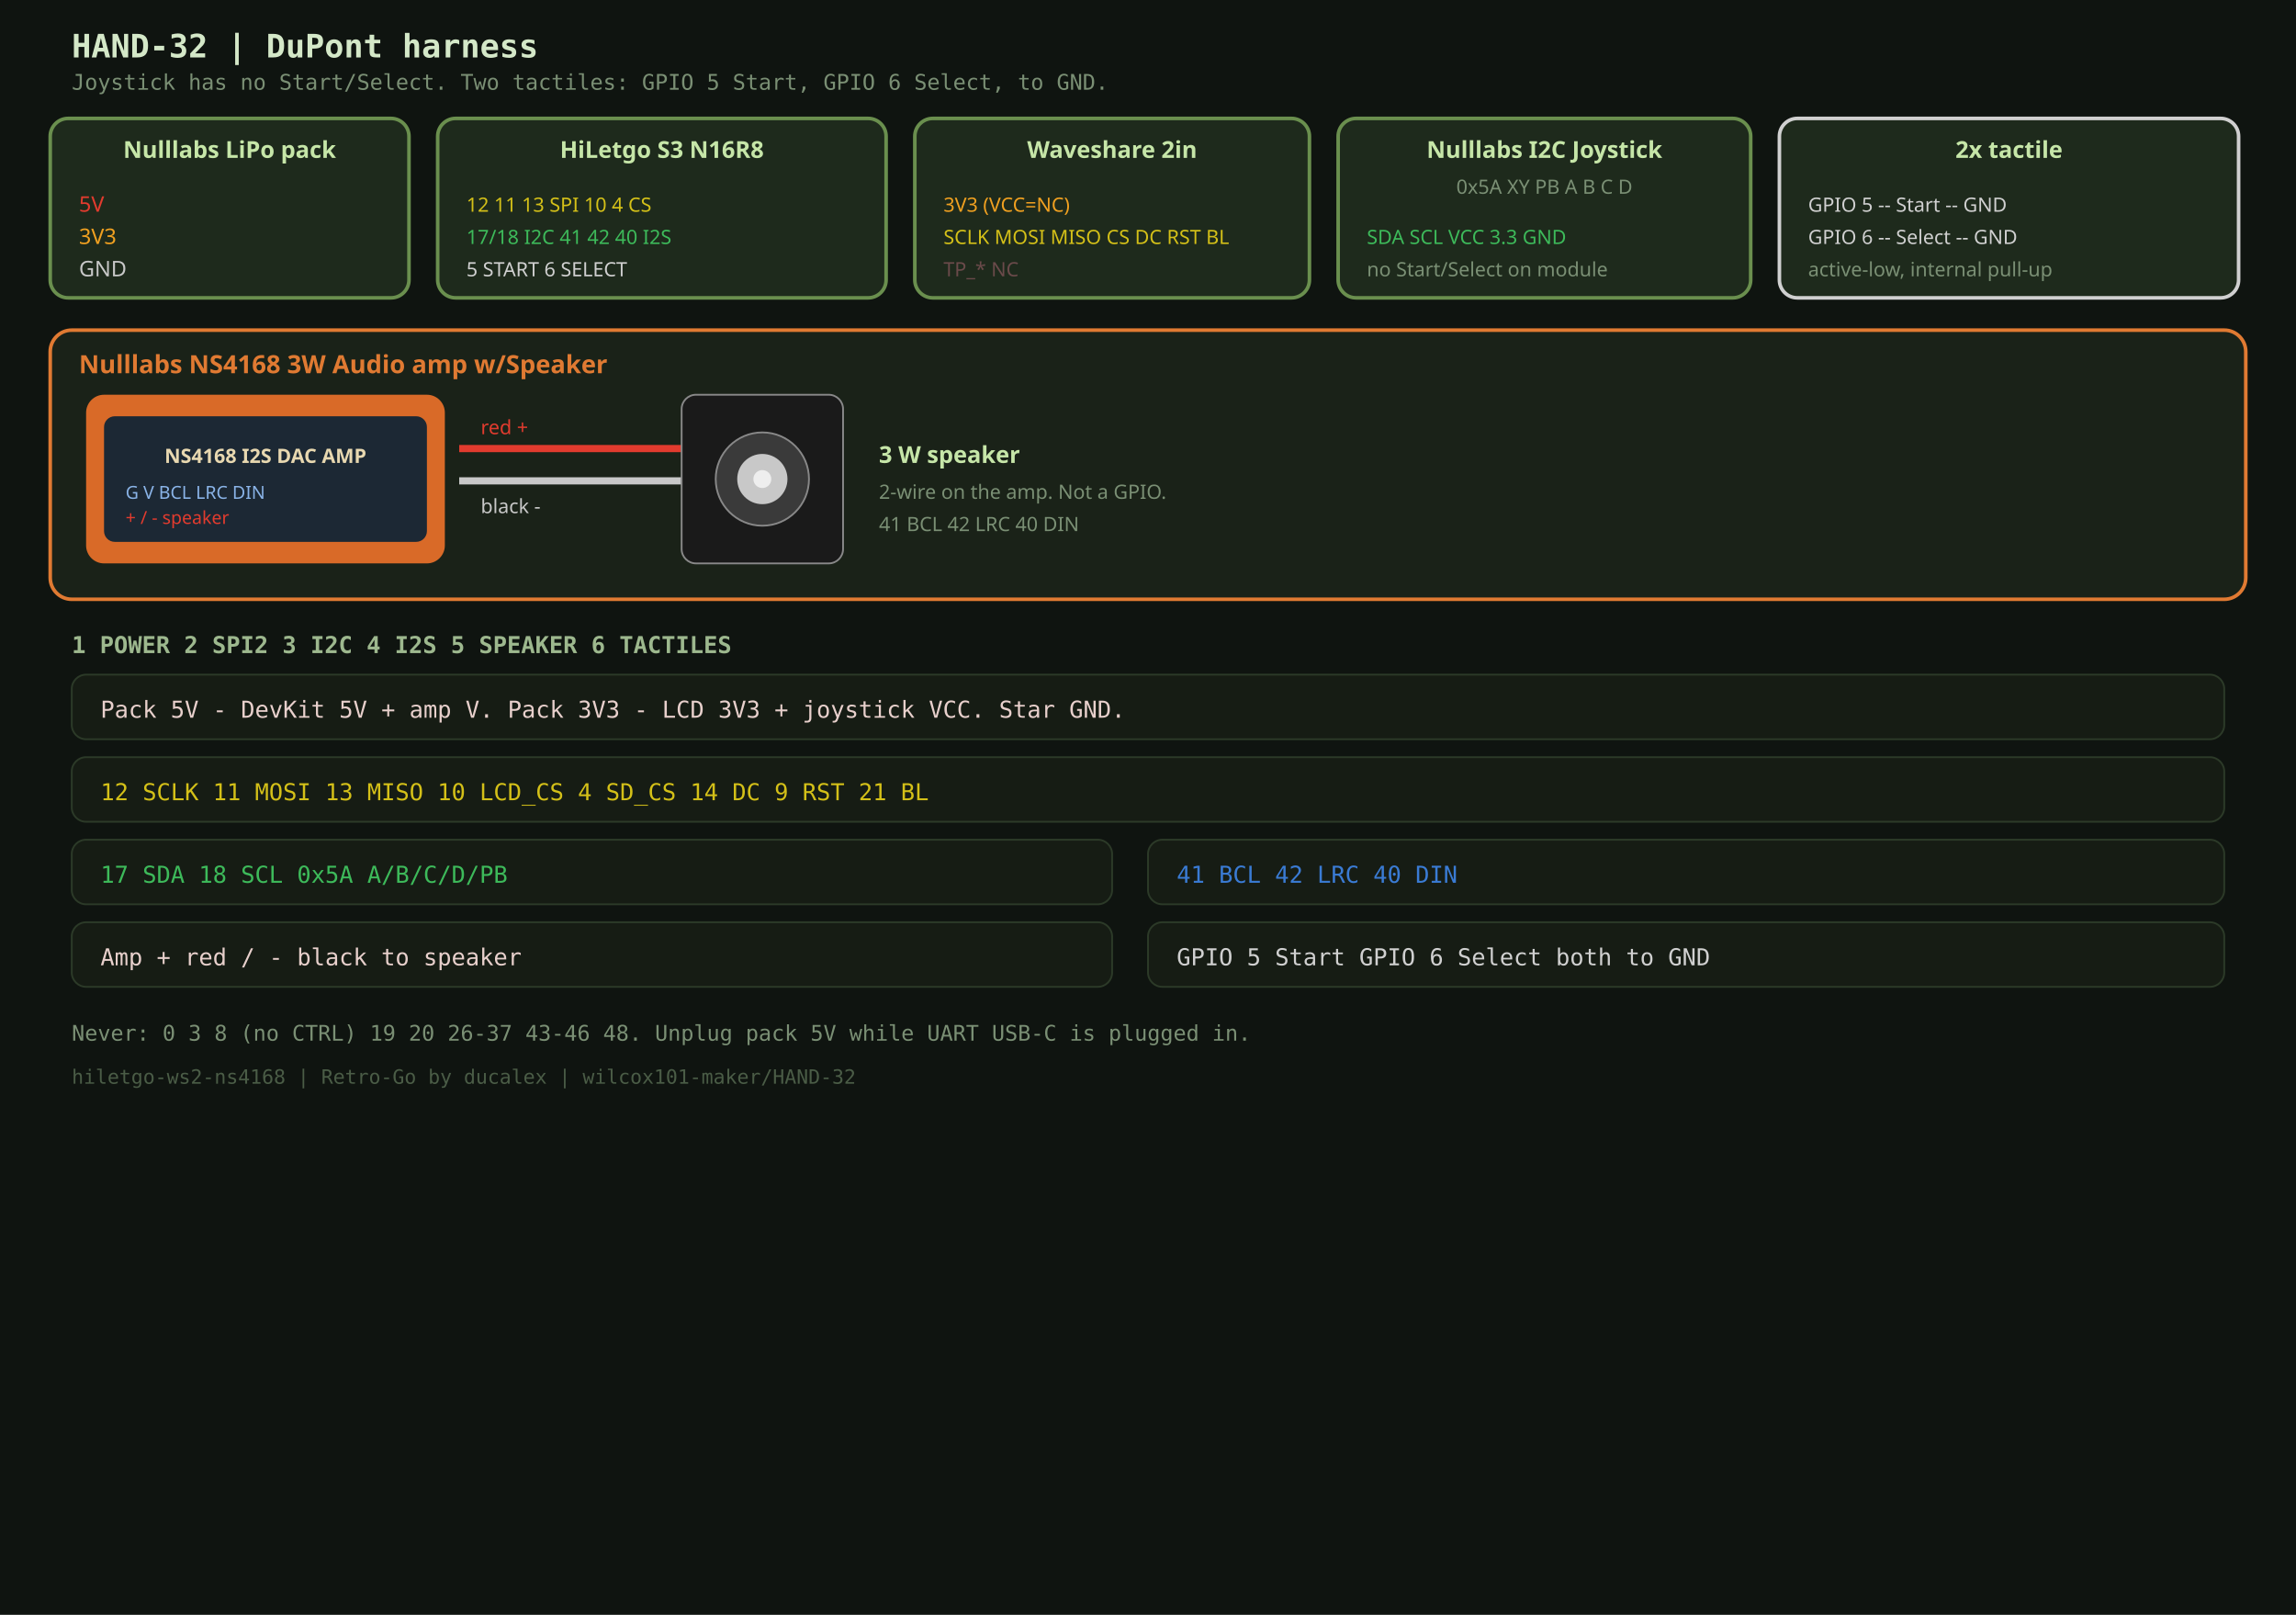
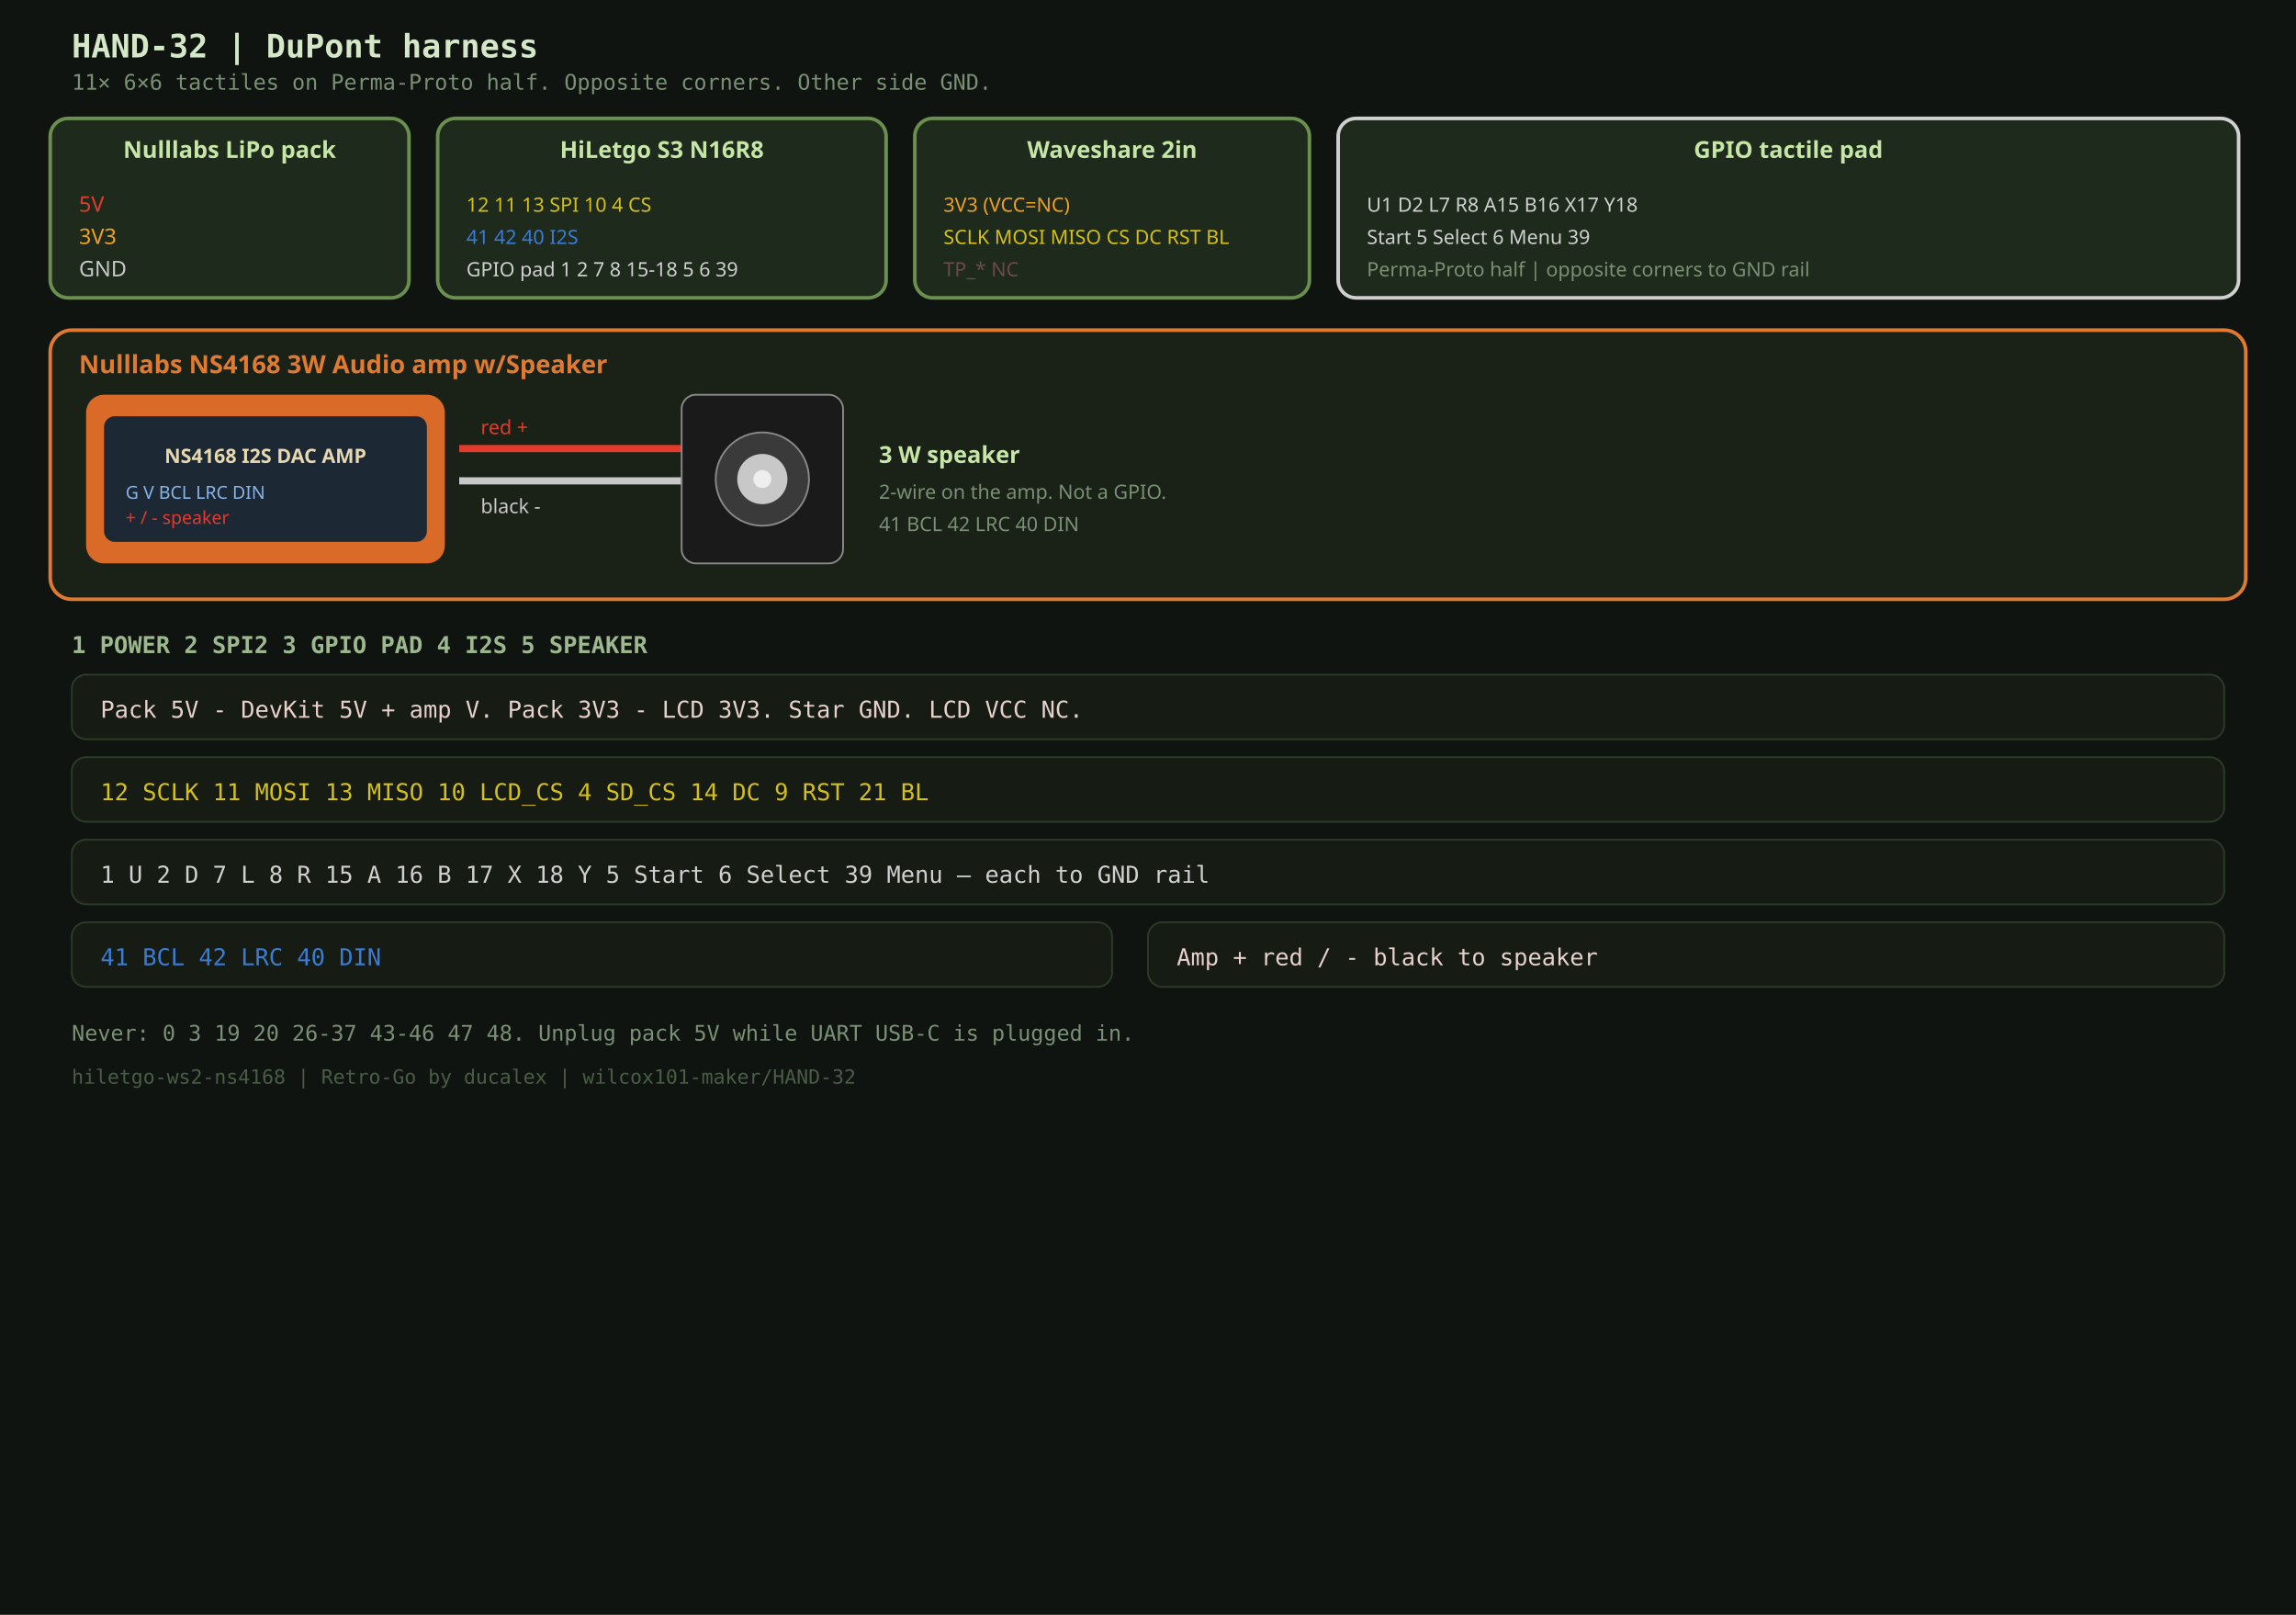
<svg xmlns="http://www.w3.org/2000/svg" viewBox="0 0 1280 900" role="img" aria-label="HAND-32 DuPont wiring">
  <rect width="1280" height="900" fill="#0f1410" />
  <text x="40" y="32" fill="#d4e8c8" font-family="ui-monospace,Consolas,monospace" font-size="18" font-weight="700">HAND-32  |  DuPont harness</text>
-   <text x="40" y="50" fill="#7a8f74" font-family="ui-monospace,Consolas,monospace" font-size="12">Joystick has no Start/Select. Two tactiles: GPIO 5 Start, GPIO 6 Select, to GND.</text>
+   <text x="40" y="50" fill="#7a8f74" font-family="ui-monospace,Consolas,monospace" font-size="12">11× 6×6 tactiles on Perma-Proto half. Opposite corners. Other side GND.</text>
  <g font-family="ui-sans-serif,Segoe UI,sans-serif">
    <rect x="28" y="66" width="200" height="100" rx="10" fill="#1e2a1c" stroke="#6a8f4e" stroke-width="2" />
    <text x="128" y="88" text-anchor="middle" fill="#c6e6a8" font-size="13" font-weight="700">Nulllabs LiPo pack</text>
    <text x="44" y="118" fill="#e23b2e" font-size="12">5V</text>
    <text x="44" y="136" fill="#f0a020" font-size="12">3V3</text>
    <text x="44" y="154" fill="#c8c8c8" font-size="12">GND</text>
    <rect x="244" y="66" width="250" height="100" rx="10" fill="#1e2a1c" stroke="#6a8f4e" stroke-width="2" />
    <text x="369" y="88" text-anchor="middle" fill="#c6e6a8" font-size="13" font-weight="700">HiLetgo S3 N16R8</text>
    <text x="260" y="118" fill="#d4c018" font-size="11">12 11 13 SPI   10 4 CS</text>
-     <text x="260" y="136" fill="#3dba5a" font-size="11">17/18 I2C   41 42 40 I2S</text>
-     <text x="260" y="154" fill="#d0d0d0" font-size="11">5 START   6 SELECT</text>
+     <text x="260" y="136" fill="#3a7bd4" font-size="11">41 42 40 I2S</text>
+     <text x="260" y="154" fill="#d0d0d0" font-size="11">GPIO pad 1 2 7 8 15-18 5 6 39</text>
    <rect x="510" y="66" width="220" height="100" rx="10" fill="#1e2a1c" stroke="#6a8f4e" stroke-width="2" />
    <text x="620" y="88" text-anchor="middle" fill="#c6e6a8" font-size="13" font-weight="700">Waveshare 2in</text>
    <text x="526" y="118" fill="#f0a020" font-size="11">3V3 (VCC=NC)</text>
    <text x="526" y="136" fill="#d4c018" font-size="11">SCLK MOSI MISO CS DC RST BL</text>
    <text x="526" y="154" fill="#6a4a4a" font-size="11">TP_* NC</text>
-     <rect x="746" y="66" width="230" height="100" rx="10" fill="#1e2a1c" stroke="#6a8f4e" stroke-width="2" />
-     <text x="861" y="88" text-anchor="middle" fill="#c6e6a8" font-size="13" font-weight="700">Nulllabs I2C Joystick</text>
-     <text x="861" y="108" text-anchor="middle" fill="#7a8f74" font-size="11">0x5A  XY PB A B C D</text>
-     <text x="762" y="136" fill="#3dba5a" font-size="11">SDA SCL  VCC 3.3  GND</text>
-     <text x="762" y="154" fill="#7a8f74" font-size="11">no Start/Select on module</text>
-     <rect x="992" y="66" width="256" height="100" rx="10" fill="#1e2a1c" stroke="#d0d0d0" stroke-width="2" />
-     <text x="1120" y="88" text-anchor="middle" fill="#c6e6a8" font-size="13" font-weight="700">2x tactile</text>
-     <text x="1008" y="118" fill="#d0d0d0" font-size="11">GPIO 5 -- Start -- GND</text>
-     <text x="1008" y="136" fill="#d0d0d0" font-size="11">GPIO 6 -- Select -- GND</text>
-     <text x="1008" y="154" fill="#7a8f74" font-size="11">active-low, internal pull-up</text>
+     <rect x="746" y="66" width="502" height="100" rx="10" fill="#1e2a1c" stroke="#d0d0d0" stroke-width="2" />
+     <text x="997" y="88" text-anchor="middle" fill="#c6e6a8" font-size="13" font-weight="700">GPIO tactile pad</text>
+     <text x="762" y="118" fill="#d0d0d0" font-size="11">U1 D2 L7 R8   A15 B16 X17 Y18</text>
+     <text x="762" y="136" fill="#d0d0d0" font-size="11">Start 5   Select 6   Menu 39</text>
+     <text x="762" y="154" fill="#7a8f74" font-size="11">Perma-Proto half  |  opposite corners to GND rail</text>
  </g>
  <g font-family="ui-sans-serif,Segoe UI,sans-serif">
    <rect x="28" y="184" width="1224" height="150" rx="12" fill="#1a2218" stroke="#e07a32" stroke-width="2" />
    <text x="44" y="208" fill="#e07a32" font-size="14" font-weight="700">Nulllabs NS4168 3W Audio amp w/Speaker</text>
    <rect x="48" y="220" width="200" height="94" rx="10" fill="#d96a28" />
    <rect x="58" y="232" width="180" height="70" rx="6" fill="#1c2834" />
    <text x="148" y="258" text-anchor="middle" fill="#e8d8b0" font-size="11" font-weight="700">NS4168 I2S DAC AMP</text>
    <text x="70" y="278" fill="#8ab4e8" font-size="10">G V BCL LRC DIN</text>
    <text x="70" y="292" fill="#e23b2e" font-size="10">+ / - speaker</text>
    <line x1="256" y1="250" x2="380" y2="250" stroke="#e23b2e" stroke-width="4" />
    <line x1="256" y1="268" x2="380" y2="268" stroke="#c8c8c8" stroke-width="4" />
    <text x="268" y="242" fill="#e23b2e" font-size="11">red +</text>
    <text x="268" y="286" fill="#c8c8c8" font-size="11">black -</text>
    <rect x="380" y="220" width="90" height="94" rx="8" fill="#1a1a1a" stroke="#888" />
    <circle cx="425" cy="267" r="26" fill="#3a3a3a" stroke="#888" />
    <circle cx="425" cy="267" r="14" fill="#c8c8c8" />
    <circle cx="425" cy="267" r="5" fill="#eee" />
    <text x="490" y="258" fill="#c6e6a8" font-size="13" font-weight="700">3 W speaker</text>
    <text x="490" y="278" fill="#7a8f74" font-size="11">2-wire on the amp. Not a GPIO.</text>
    <text x="490" y="296" fill="#7a8f74" font-size="11">41 BCL  42 LRC  40 DIN</text>
  </g>
  <g font-family="ui-monospace,Consolas,monospace" font-size="13">
-     <text x="40" y="364" fill="#9db88e" font-weight="700">1 POWER     2 SPI2     3 I2C     4 I2S     5 SPEAKER     6 TACTILES</text>
+     <text x="40" y="364" fill="#9db88e" font-weight="700">1 POWER     2 SPI2     3 GPIO PAD     4 I2S     5 SPEAKER</text>
    <rect x="40" y="376" width="1200" height="36" rx="8" fill="#161c14" stroke="#2c3a28" />
-     <text x="56" y="400" fill="#e8d0cc">Pack 5V - DevKit 5V + amp V.  Pack 3V3 - LCD 3V3 + joystick VCC.  Star GND.</text>
+     <text x="56" y="400" fill="#e8d0cc">Pack 5V - DevKit 5V + amp V.  Pack 3V3 - LCD 3V3.  Star GND.  LCD VCC NC.</text>
    <rect x="40" y="422" width="1200" height="36" rx="8" fill="#161c14" stroke="#2c3a28" />
    <text x="56" y="446" fill="#d4c018">12 SCLK  11 MOSI  13 MISO  10 LCD_CS  4 SD_CS  14 DC  9 RST  21 BL</text>
-     <rect x="40" y="468" width="580" height="36" rx="8" fill="#161c14" stroke="#2c3a28" />
-     <text x="56" y="492" fill="#3dba5a">17 SDA  18 SCL  0x5A  A/B/C/D/PB</text>
-     <rect x="640" y="468" width="600" height="36" rx="8" fill="#161c14" stroke="#2c3a28" />
-     <text x="656" y="492" fill="#3a7bd4">41 BCL  42 LRC  40 DIN</text>
+     <rect x="40" y="468" width="1200" height="36" rx="8" fill="#161c14" stroke="#2c3a28" />
+     <text x="56" y="492" fill="#d0d0d0">1 U  2 D  7 L  8 R  15 A  16 B  17 X  18 Y  5 Start  6 Select  39 Menu  — each to GND rail</text>
    <rect x="40" y="514" width="580" height="36" rx="8" fill="#161c14" stroke="#2c3a28" />
-     <text x="56" y="538" fill="#e8d0cc">Amp + red / - black to speaker</text>
+     <text x="56" y="538" fill="#3a7bd4">41 BCL  42 LRC  40 DIN</text>
    <rect x="640" y="514" width="600" height="36" rx="8" fill="#161c14" stroke="#2c3a28" />
-     <text x="656" y="538" fill="#d0d0d0">GPIO 5 Start  GPIO 6 Select  both to GND</text>
+     <text x="656" y="538" fill="#e8d0cc">Amp + red / - black to speaker</text>
  </g>
-   <text x="40" y="580" fill="#7a8f74" font-family="ui-monospace,Consolas,monospace" font-size="12">Never: 0 3 8 (no CTRL) 19 20 26-37 43-46 48. Unplug pack 5V while UART USB-C is plugged in.</text>
+   <text x="40" y="580" fill="#7a8f74" font-family="ui-monospace,Consolas,monospace" font-size="12">Never: 0 3 19 20 26-37 43-46 47 48. Unplug pack 5V while UART USB-C is plugged in.</text>
  <text x="40" y="604" fill="#4a5c46" font-family="ui-monospace,Consolas,monospace" font-size="11">hiletgo-ws2-ns4168  |  Retro-Go by ducalex  |  wilcox101-maker/HAND-32</text>
</svg>
